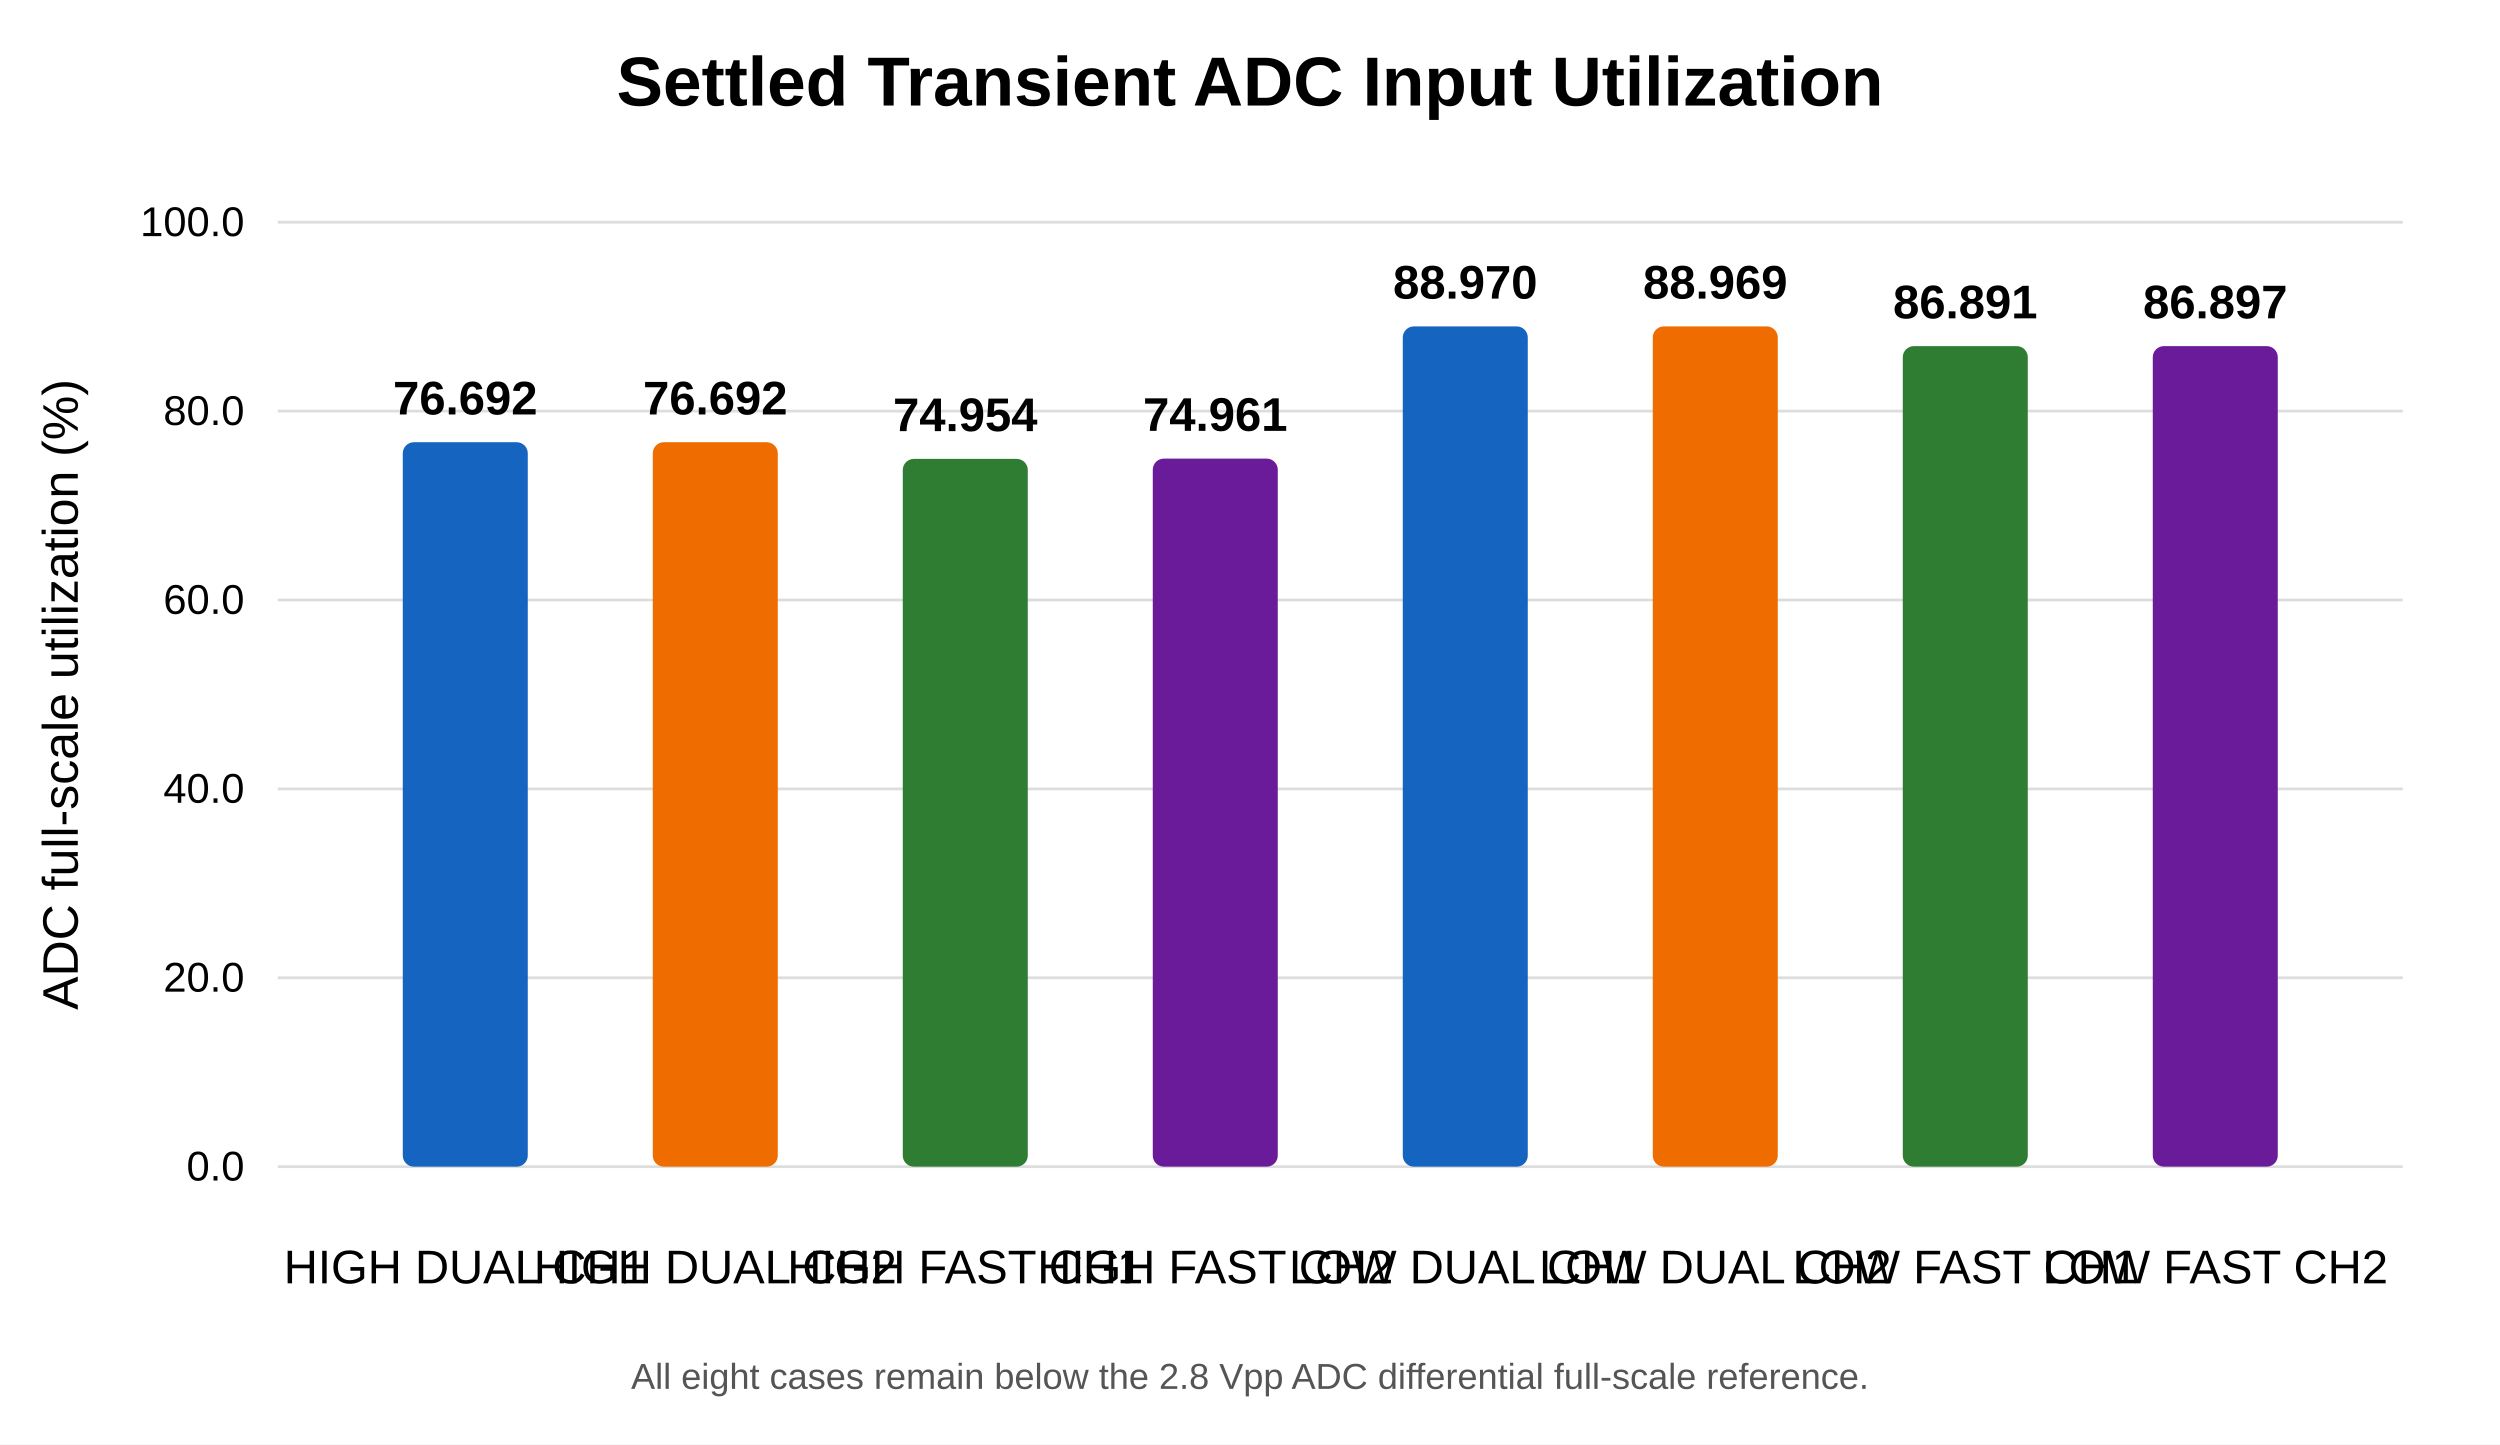
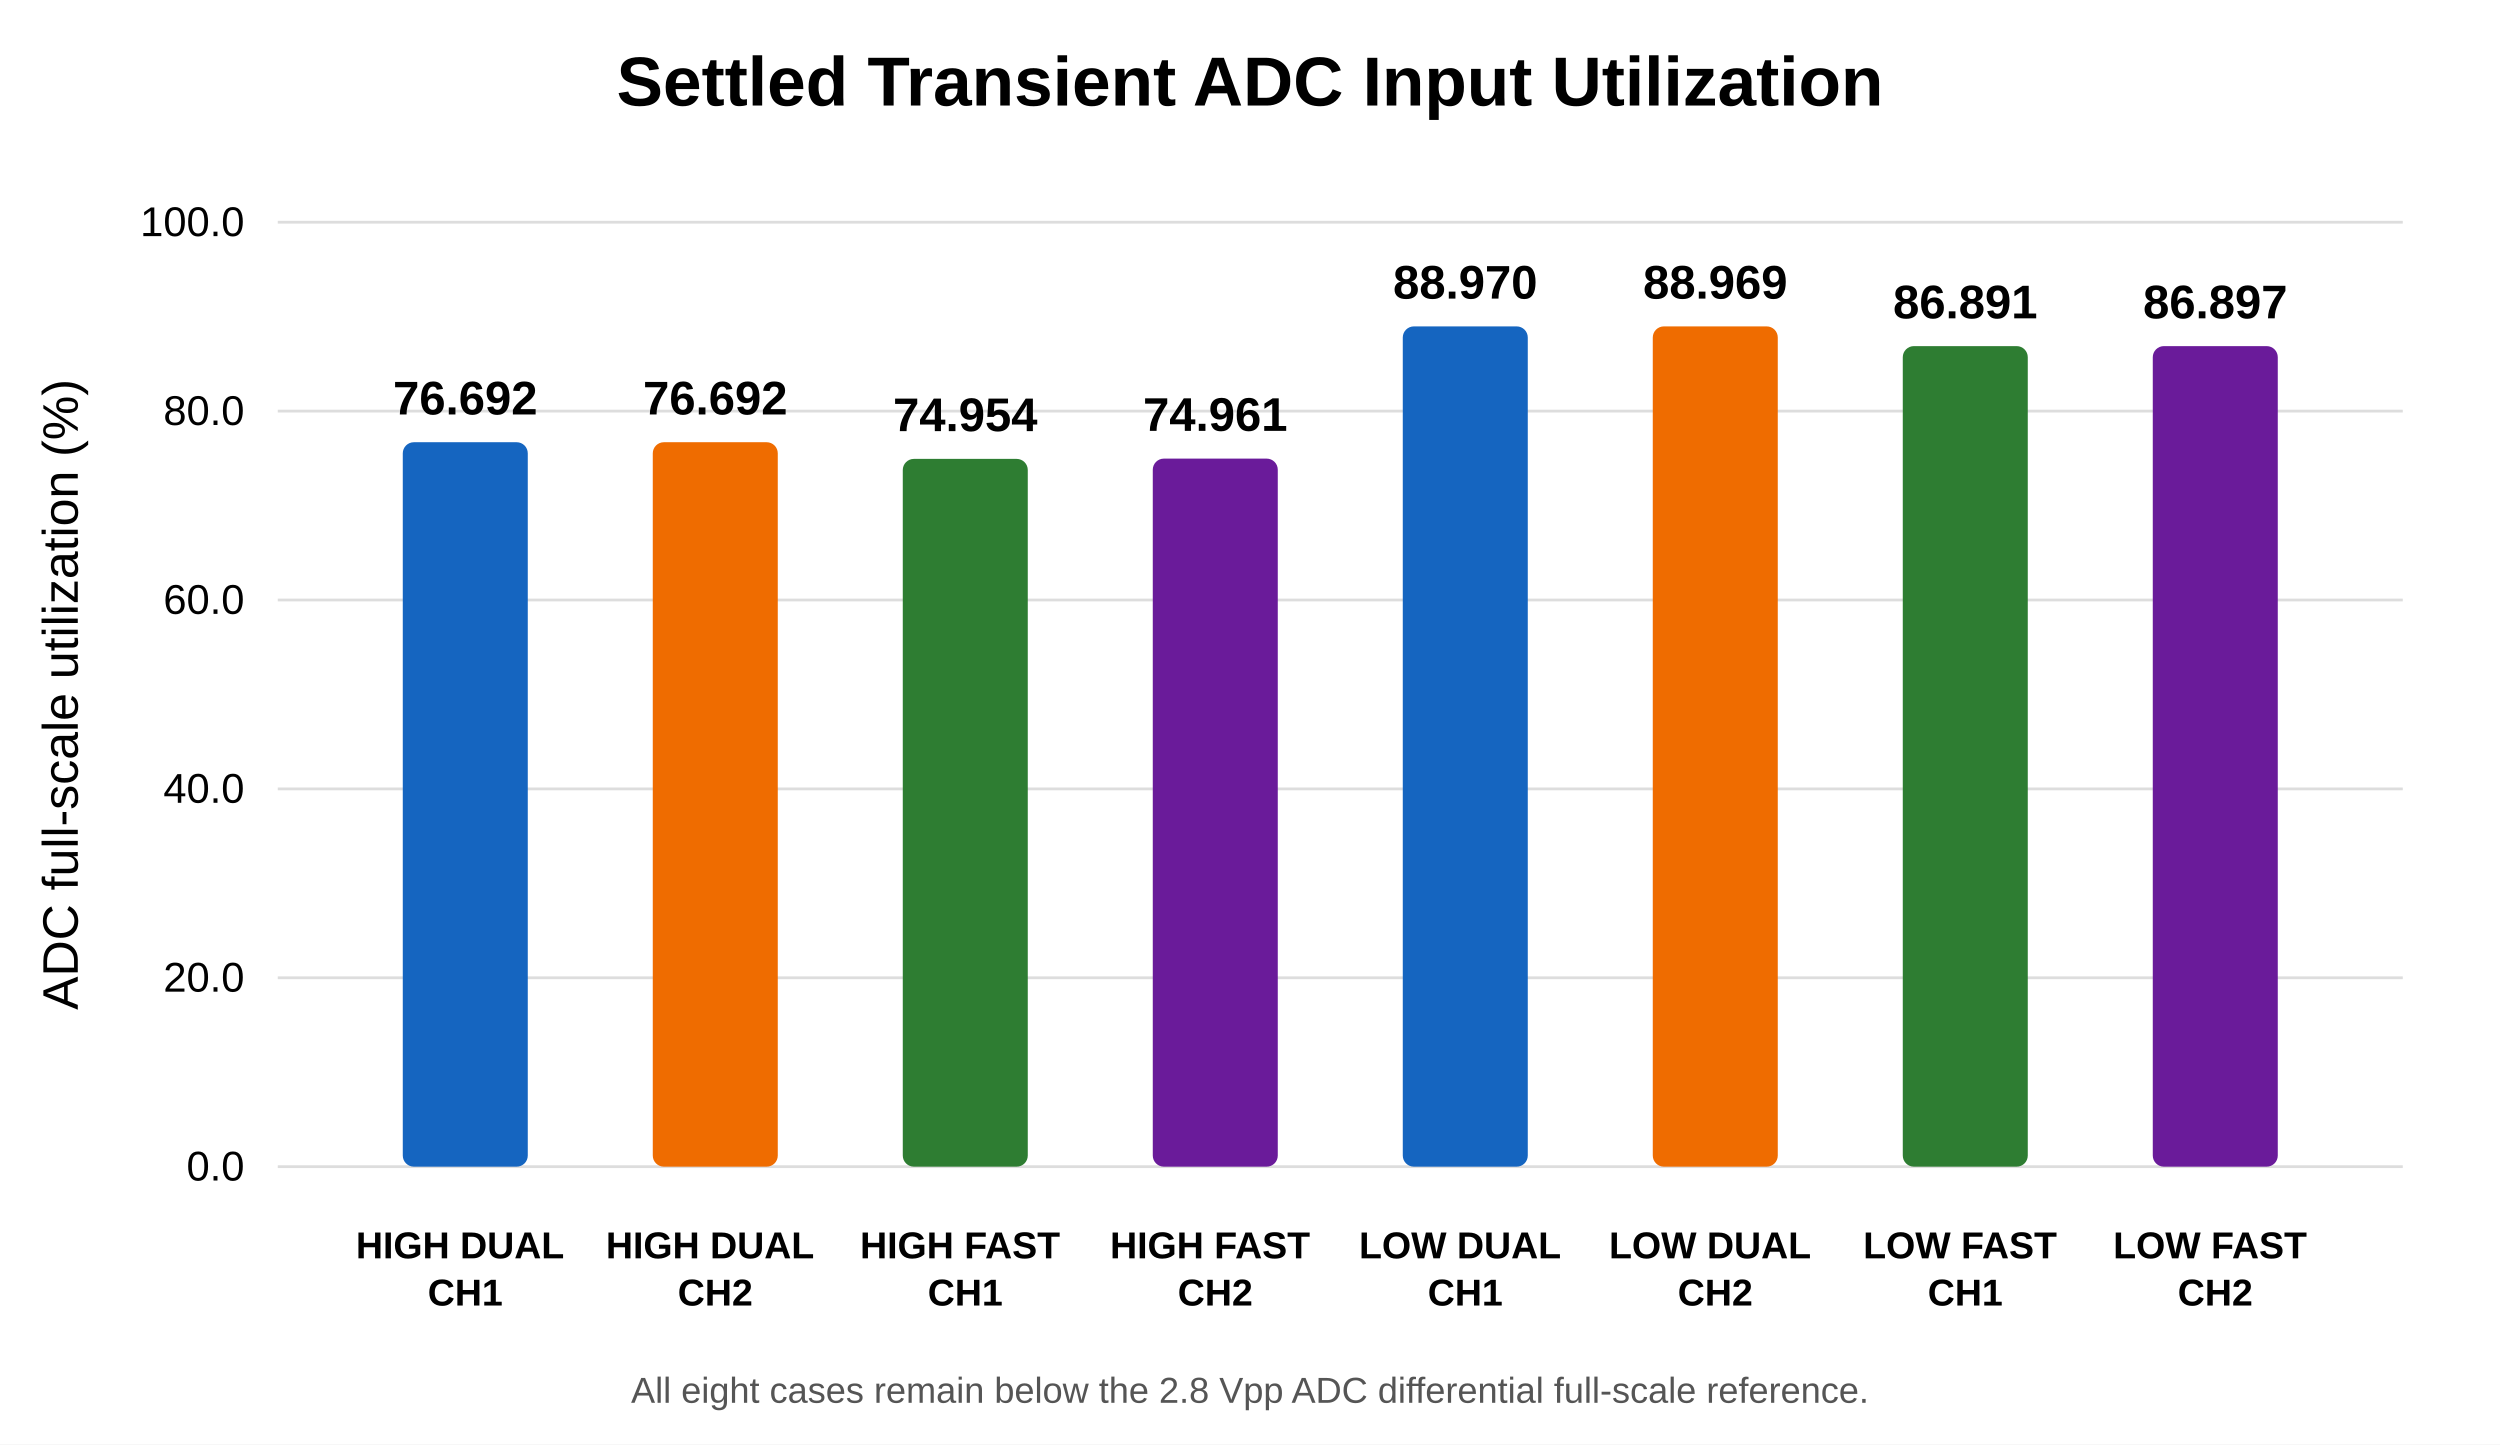
<svg xmlns="http://www.w3.org/2000/svg" width="900" height="520" viewBox="0 0 900 520">
  <rect width="100%" height="100%" fill="white" />
-   <text x="450.0" y="38" text-anchor="middle" font-family="Arial" font-size="25" font-weight="700">Settled Transient ADC Input Utilization</text>
-   <line x1="100" y1="420.0" x2="865" y2="420.0" stroke="#dddddd" stroke-width="1" />
-   <text x="88" y="425.0" text-anchor="end" font-family="Arial" font-size="15">0.0</text>
-   <line x1="100" y1="352.0" x2="865" y2="352.0" stroke="#dddddd" stroke-width="1" />
-   <text x="88" y="357.0" text-anchor="end" font-family="Arial" font-size="15">20.0</text>
-   <line x1="100" y1="284.0" x2="865" y2="284.0" stroke="#dddddd" stroke-width="1" />
-   <text x="88" y="289.0" text-anchor="end" font-family="Arial" font-size="15">40.0</text>
-   <line x1="100" y1="216.0" x2="865" y2="216.0" stroke="#dddddd" stroke-width="1" />
-   <text x="88" y="221.0" text-anchor="end" font-family="Arial" font-size="15">60.0</text>
-   <line x1="100" y1="148.0" x2="865" y2="148.0" stroke="#dddddd" stroke-width="1" />
-   <text x="88" y="153.0" text-anchor="end" font-family="Arial" font-size="15">80.0</text>
-   <line x1="100" y1="80.0" x2="865" y2="80.0" stroke="#dddddd" stroke-width="1" />
-   <text x="88" y="85.0" text-anchor="end" font-family="Arial" font-size="15">100.0</text>
-   <rect x="145.0" y="159.2" width="45.0" height="260.8" rx="4" fill="#1565c0" />
+   <text x="450" y="38" text-anchor="middle" font-family="Arial" font-size="25" font-weight="700">Settled Transient ADC Input Utilization</text>
+   <line x1="100" y1="420" x2="865" y2="420" stroke="#dddddd" stroke-width="1" />
+   <text x="88" y="425" text-anchor="end" font-family="Arial" font-size="15">0.0</text>
+   <line x1="100" y1="352" x2="865" y2="352" stroke="#dddddd" stroke-width="1" />
+   <text x="88" y="357" text-anchor="end" font-family="Arial" font-size="15">20.0</text>
+   <line x1="100" y1="284" x2="865" y2="284" stroke="#dddddd" stroke-width="1" />
+   <text x="88" y="289" text-anchor="end" font-family="Arial" font-size="15">40.0</text>
+   <line x1="100" y1="216" x2="865" y2="216" stroke="#dddddd" stroke-width="1" />
+   <text x="88" y="221" text-anchor="end" font-family="Arial" font-size="15">60.0</text>
+   <line x1="100" y1="148" x2="865" y2="148" stroke="#dddddd" stroke-width="1" />
+   <text x="88" y="153" text-anchor="end" font-family="Arial" font-size="15">80.0</text>
+   <line x1="100" y1="80" x2="865" y2="80" stroke="#dddddd" stroke-width="1" />
+   <text x="88" y="85" text-anchor="end" font-family="Arial" font-size="15">100.0</text>
+   <rect x="145" y="159.2" width="45" height="260.8" rx="4" fill="#1565c0" />
  <text x="167.5" y="149.2" text-anchor="middle" font-family="Arial" font-size="17" font-weight="700">76.692</text>
-   <text x="167.5" y="462" text-anchor="middle" font-family="Arial" font-size="17">HIGH DUAL CH1</text>
-   <rect x="235.0" y="159.2" width="45.0" height="260.8" rx="4" fill="#ef6c00" />
+   <text x="167.5" y="453" text-anchor="middle" font-family="Arial" font-size="13.5" font-weight="600">
+     <tspan x="167.5" dy="0">HIGH DUAL</tspan>
+     <tspan x="167.5" dy="17">CH1</tspan>
+   </text>
+   <rect x="235" y="159.2" width="45" height="260.8" rx="4" fill="#ef6c00" />
  <text x="257.5" y="149.2" text-anchor="middle" font-family="Arial" font-size="17" font-weight="700">76.692</text>
-   <text x="257.5" y="462" text-anchor="middle" font-family="Arial" font-size="17">HIGH DUAL CH2</text>
-   <rect x="325.0" y="165.2" width="45.0" height="254.8" rx="4" fill="#2e7d32" />
+   <text x="257.5" y="453" text-anchor="middle" font-family="Arial" font-size="13.5" font-weight="600">
+     <tspan x="257.5" dy="0">HIGH DUAL</tspan>
+     <tspan x="257.5" dy="17">CH2</tspan>
+   </text>
+   <rect x="325" y="165.2" width="45" height="254.8" rx="4" fill="#2e7d32" />
  <text x="347.5" y="155.2" text-anchor="middle" font-family="Arial" font-size="17" font-weight="700">74.954</text>
-   <text x="347.5" y="462" text-anchor="middle" font-family="Arial" font-size="17">HIGH FAST CH1</text>
-   <rect x="415.0" y="165.1" width="45.0" height="254.9" rx="4" fill="#6a1b9a" />
+   <text x="347.5" y="453" text-anchor="middle" font-family="Arial" font-size="13.5" font-weight="600">
+     <tspan x="347.5" dy="0">HIGH FAST</tspan>
+     <tspan x="347.5" dy="17">CH1</tspan>
+   </text>
+   <rect x="415" y="165.1" width="45" height="254.9" rx="4" fill="#6a1b9a" />
  <text x="437.5" y="155.1" text-anchor="middle" font-family="Arial" font-size="17" font-weight="700">74.961</text>
-   <text x="437.5" y="462" text-anchor="middle" font-family="Arial" font-size="17">HIGH FAST CH2</text>
-   <rect x="505.0" y="117.5" width="45.0" height="302.5" rx="4" fill="#1565c0" />
+   <text x="437.5" y="453" text-anchor="middle" font-family="Arial" font-size="13.5" font-weight="600">
+     <tspan x="437.5" dy="0">HIGH FAST</tspan>
+     <tspan x="437.5" dy="17">CH2</tspan>
+   </text>
+   <rect x="505" y="117.5" width="45" height="302.5" rx="4" fill="#1565c0" />
  <text x="527.5" y="107.5" text-anchor="middle" font-family="Arial" font-size="17" font-weight="700">88.970</text>
-   <text x="527.5" y="462" text-anchor="middle" font-family="Arial" font-size="17">LOW DUAL CH1</text>
-   <rect x="595.0" y="117.5" width="45.0" height="302.5" rx="4" fill="#ef6c00" />
+   <text x="527.5" y="453" text-anchor="middle" font-family="Arial" font-size="13.5" font-weight="600">
+     <tspan x="527.5" dy="0">LOW DUAL</tspan>
+     <tspan x="527.5" dy="17">CH1</tspan>
+   </text>
+   <rect x="595" y="117.5" width="45" height="302.5" rx="4" fill="#ef6c00" />
  <text x="617.5" y="107.5" text-anchor="middle" font-family="Arial" font-size="17" font-weight="700">88.969</text>
-   <text x="617.5" y="462" text-anchor="middle" font-family="Arial" font-size="17">LOW DUAL CH2</text>
-   <rect x="685.0" y="124.6" width="45.0" height="295.4" rx="4" fill="#2e7d32" />
+   <text x="617.5" y="453" text-anchor="middle" font-family="Arial" font-size="13.5" font-weight="600">
+     <tspan x="617.5" dy="0">LOW DUAL</tspan>
+     <tspan x="617.5" dy="17">CH2</tspan>
+   </text>
+   <rect x="685" y="124.6" width="45" height="295.4" rx="4" fill="#2e7d32" />
  <text x="707.5" y="114.6" text-anchor="middle" font-family="Arial" font-size="17" font-weight="700">86.891</text>
-   <text x="707.5" y="462" text-anchor="middle" font-family="Arial" font-size="17">LOW FAST CH1</text>
-   <rect x="775.0" y="124.6" width="45.0" height="295.4" rx="4" fill="#6a1b9a" />
+   <text x="707.5" y="453" text-anchor="middle" font-family="Arial" font-size="13.5" font-weight="600">
+     <tspan x="707.5" dy="0">LOW FAST</tspan>
+     <tspan x="707.5" dy="17">CH1</tspan>
+   </text>
+   <rect x="775" y="124.6" width="45" height="295.4" rx="4" fill="#6a1b9a" />
  <text x="797.5" y="114.6" text-anchor="middle" font-family="Arial" font-size="17" font-weight="700">86.897</text>
-   <text x="797.5" y="462" text-anchor="middle" font-family="Arial" font-size="17">LOW FAST CH2</text>
-   <text transform="translate(28 250.0) rotate(-90)" text-anchor="middle" font-family="Arial" font-size="18">ADC full-scale utilization (%)</text>
-   <text x="450.0" y="500" text-anchor="middle" font-family="Arial" font-size="13" fill="#555">All eight cases remain below the 2.8 Vpp ADC differential full-scale reference.</text>
+   <text x="797.5" y="453" text-anchor="middle" font-family="Arial" font-size="13.5" font-weight="600">
+     <tspan x="797.5" dy="0">LOW FAST</tspan>
+     <tspan x="797.5" dy="17">CH2</tspan>
+   </text>
+   <text transform="translate(28 250) rotate(-90)" text-anchor="middle" font-family="Arial" font-size="18">ADC full-scale utilization (%)</text>
+   <text x="450" y="505" text-anchor="middle" font-family="Arial" font-size="13" fill="#555">All eight cases remain below the 2.8 Vpp ADC differential full-scale reference.</text>
</svg>
